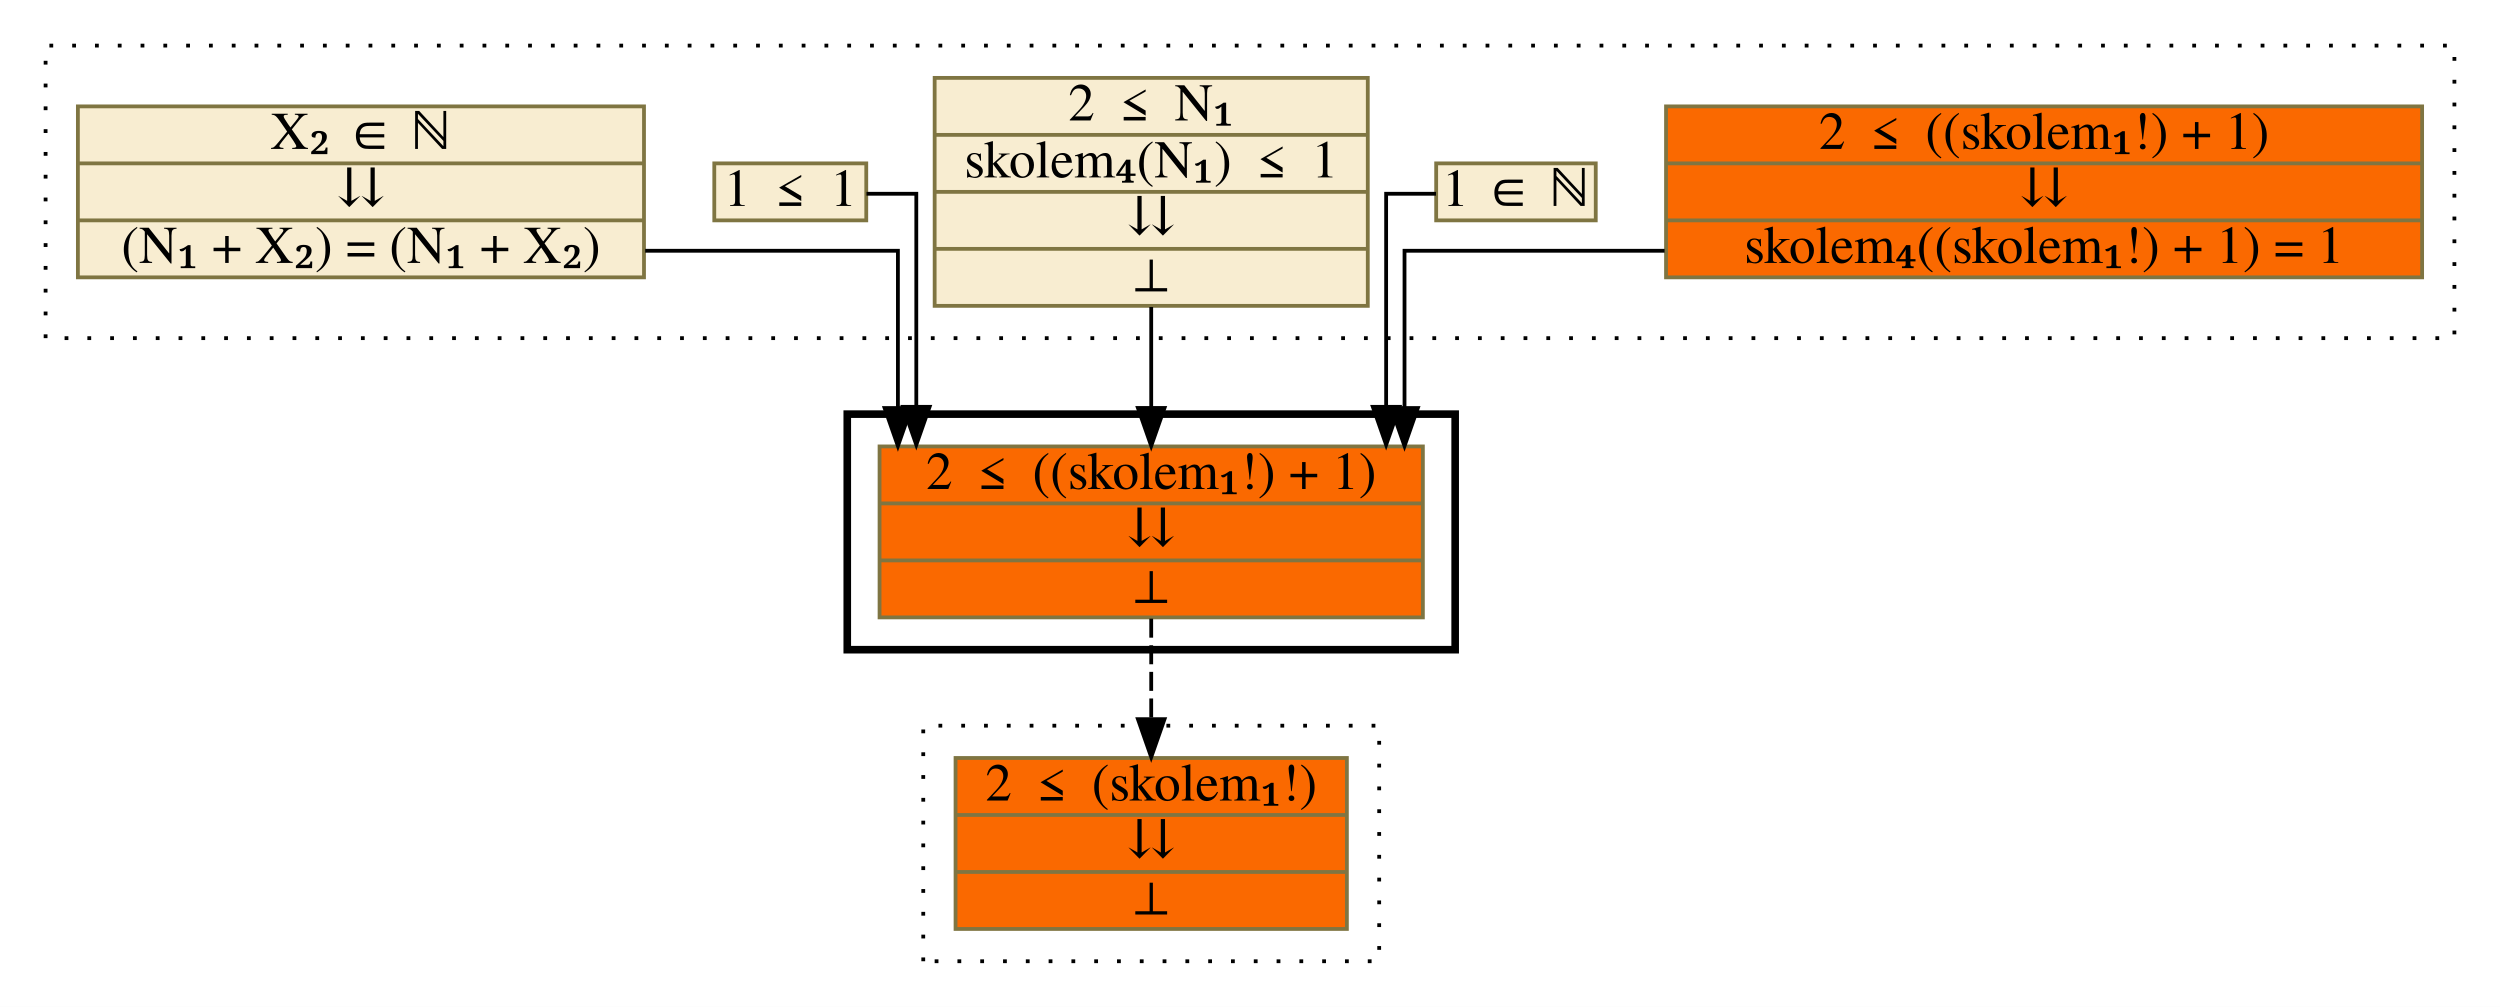
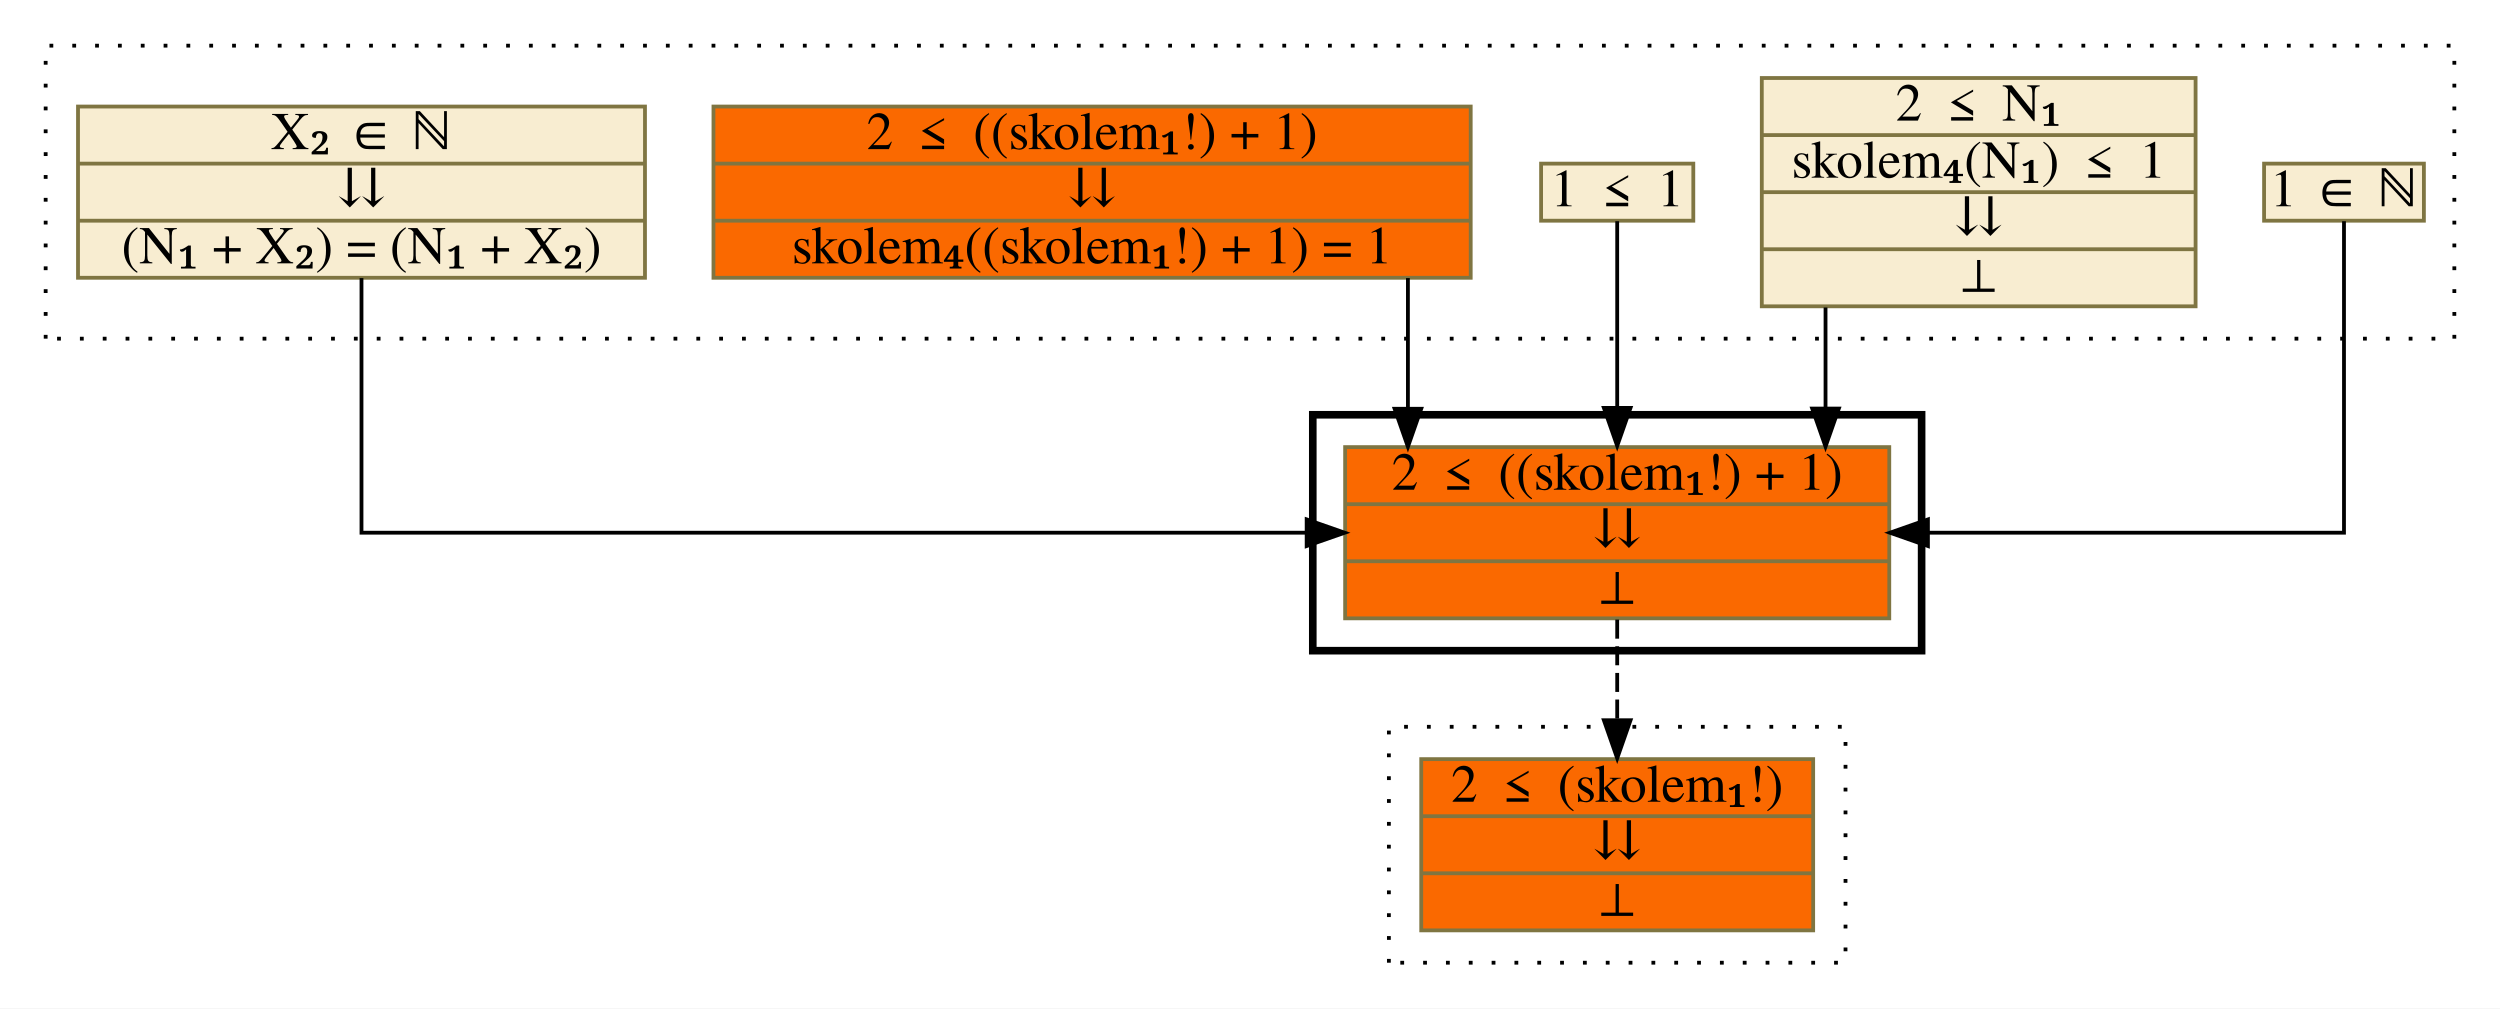
- <svg xmlns="http://www.w3.org/2000/svg" xmlns:xlink="http://www.w3.org/1999/xlink" width="658pt" height="265pt" viewBox="0.00 0.00 658.00 265.00">
+ <svg xmlns="http://www.w3.org/2000/svg" xmlns:xlink="http://www.w3.org/1999/xlink" width="657pt" height="265pt" viewBox="0.00 0.00 657.00 265.00">
  <g id="graph0" class="graph" transform="scale(1 1) rotate(0) translate(4 261)">
-     <polygon fill="white" stroke="transparent" points="-4,4 -4,-261 654,-261 654,4 -4,4" />
+     <polygon fill="white" stroke="transparent" points="-4,4 -4,-261 653,-261 653,4 -4,4" />
    <g id="clust1" class="cluster">
-       <polygon fill="none" stroke="black" stroke-dasharray="1,5" points="8,-172 8,-249 642,-249 642,-172 8,-172" />
+       <polygon fill="none" stroke="black" stroke-dasharray="1,5" points="8,-172 8,-249 641,-249 641,-172 8,-172" />
    </g>
    <g id="clust2" class="cluster">
-       <polygon fill="none" stroke="black" stroke-width="2" points="219,-90 219,-152 379,-152 379,-90 219,-90" />
+       <polygon fill="none" stroke="black" stroke-width="2" points="341,-90 341,-152 501,-152 501,-90 341,-90" />
    </g>
    <g id="clust3" class="cluster">
-       <polygon fill="none" stroke="black" stroke-dasharray="1,5" points="239,-8 239,-70 359,-70 359,-8 239,-8" />
+       <polygon fill="none" stroke="black" stroke-dasharray="1,5" points="361,-8 361,-70 481,-70 481,-8 361,-8" />
    </g>
    <g id="node1" class="node">
      <g id="a_node1">
-         <a xlink:href="c_0_122.html" xlink:title="{2 ≤ ((skolem₁!) + 1)|⇊|skolem₄((skolem₁!) + 1) = 1}" target="_parent">
-           <polygon fill="#fa6900" stroke="#7f7542" points="434.5,-188 434.5,-233 633.5,-233 633.5,-188 434.5,-188" />
-           <text text-anchor="middle" x="534" y="-221.8" font-family="Times,serif" font-size="14.00">2 ≤ ((skolem₁!) + 1)</text>
-           <polyline fill="none" stroke="#7f7542" points="434.5,-218 633.5,-218 " />
-           <text text-anchor="middle" x="534" y="-206.8" font-family="Times,serif" font-size="14.00">⇊</text>
-           <polyline fill="none" stroke="#7f7542" points="434.5,-203 633.5,-203 " />
-           <text text-anchor="middle" x="534" y="-191.8" font-family="Times,serif" font-size="14.00">skolem₄((skolem₁!) + 1) = 1</text>
+         <a xlink:href="c_0_106.html" xlink:title="{1 ∈ ℕ}" target="_parent">
+           <polygon fill="#f8edd1" stroke="#7f7542" points="591,-203 591,-218 633,-218 633,-203 591,-203" />
+           <text text-anchor="middle" x="612" y="-206.8" font-family="Times,serif" font-size="14.00">1 ∈ ℕ</text>
        </a>
      </g>
    </g>
    <g id="node6" class="node">
      <g id="a_node6">
        <a xlink:href="c_0_135.html" xlink:title="{2 ≤ ((skolem₁!) + 1)|⇊|⊥}" target="_parent">
-           <polygon fill="#fa6900" stroke="#7f7542" points="227.5,-98.5 227.5,-143.5 370.5,-143.5 370.5,-98.5 227.5,-98.5" />
-           <text text-anchor="middle" x="299" y="-132.3" font-family="Times,serif" font-size="14.00">2 ≤ ((skolem₁!) + 1)</text>
-           <polyline fill="none" stroke="#7f7542" points="227.5,-128.5 370.5,-128.5 " />
-           <text text-anchor="middle" x="299" y="-117.3" font-family="Times,serif" font-size="14.00">⇊</text>
-           <polyline fill="none" stroke="#7f7542" points="227.5,-113.5 370.5,-113.5 " />
-           <text text-anchor="middle" x="299" y="-102.3" font-family="Times,serif" font-size="14.00">⊥</text>
+           <polygon fill="#fa6900" stroke="#7f7542" points="349.5,-98.5 349.5,-143.5 492.5,-143.5 492.5,-98.5 349.5,-98.5" />
+           <text text-anchor="middle" x="421" y="-132.3" font-family="Times,serif" font-size="14.00">2 ≤ ((skolem₁!) + 1)</text>
+           <polyline fill="none" stroke="#7f7542" points="349.5,-128.5 492.5,-128.5 " />
+           <text text-anchor="middle" x="421" y="-117.3" font-family="Times,serif" font-size="14.00">⇊</text>
+           <polyline fill="none" stroke="#7f7542" points="349.5,-113.5 492.5,-113.5 " />
+           <text text-anchor="middle" x="421" y="-102.3" font-family="Times,serif" font-size="14.00">⊥</text>
        </a>
      </g>
    </g>
    <g id="edge1" class="edge">
-       <path fill="none" stroke="black" d="M434.13,-195C397.89,-195 365.67,-195 365.67,-195 365.67,-195 365.67,-153.6 365.67,-153.6" />
-       <polygon fill="black" stroke="black" points="369.17,-153.6 365.67,-143.6 362.17,-153.6 369.17,-153.6" />
+       <path fill="none" stroke="black" d="M612,-202.87C612,-181.23 612,-121 612,-121 612,-121 502.66,-121 502.66,-121" />
+       <polygon fill="black" stroke="black" points="502.66,-117.5 492.66,-121 502.66,-124.5 502.66,-117.5" />
    </g>
    <g id="node2" class="node">
      <g id="a_node2">
-         <a xlink:href="c_0_106.html" xlink:title="{1 ∈ ℕ}" target="_parent">
-           <polygon fill="#f8edd1" stroke="#7f7542" points="374,-203 374,-218 416,-218 416,-203 374,-203" />
-           <text text-anchor="middle" x="395" y="-206.8" font-family="Times,serif" font-size="14.00">1 ∈ ℕ</text>
+         <a xlink:href="c_0_109.html" xlink:title="{2 ≤ N₁|skolem₄(N₁) ≤ 1|⇊|⊥}" target="_parent">
+           <polygon fill="#f8edd1" stroke="#7f7542" points="459,-180.5 459,-240.5 573,-240.5 573,-180.5 459,-180.5" />
+           <text text-anchor="middle" x="516" y="-229.3" font-family="Times,serif" font-size="14.00">2 ≤ N₁</text>
+           <polyline fill="none" stroke="#7f7542" points="459,-225.5 573,-225.5 " />
+           <text text-anchor="middle" x="516" y="-214.3" font-family="Times,serif" font-size="14.00">skolem₄(N₁) ≤ 1</text>
+           <polyline fill="none" stroke="#7f7542" points="459,-210.5 573,-210.5 " />
+           <text text-anchor="middle" x="516" y="-199.3" font-family="Times,serif" font-size="14.00">⇊</text>
+           <polyline fill="none" stroke="#7f7542" points="459,-195.5 573,-195.5 " />
+           <text text-anchor="middle" x="516" y="-184.3" font-family="Times,serif" font-size="14.00">⊥</text>
        </a>
      </g>
    </g>
    <g id="edge2" class="edge">
-       <path fill="none" stroke="black" d="M373.95,-210C366.91,-210 360.83,-210 360.83,-210 360.83,-210 360.83,-153.92 360.83,-153.92" />
-       <polygon fill="black" stroke="black" points="364.33,-153.92 360.83,-143.92 357.33,-153.92 364.33,-153.92" />
+       <path fill="none" stroke="black" d="M475.75,-180.2C475.75,-180.2 475.75,-153.63 475.75,-153.63" />
+       <polygon fill="black" stroke="black" points="479.25,-153.63 475.75,-143.63 472.25,-153.63 479.25,-153.63" />
    </g>
    <g id="node3" class="node">
      <g id="a_node3">
-         <a xlink:href="c_0_109.html" xlink:title="{2 ≤ N₁|skolem₄(N₁) ≤ 1|⇊|⊥}" target="_parent">
-           <polygon fill="#f8edd1" stroke="#7f7542" points="242,-180.5 242,-240.5 356,-240.5 356,-180.5 242,-180.5" />
-           <text text-anchor="middle" x="299" y="-229.3" font-family="Times,serif" font-size="14.00">2 ≤ N₁</text>
-           <polyline fill="none" stroke="#7f7542" points="242,-225.5 356,-225.5 " />
-           <text text-anchor="middle" x="299" y="-214.3" font-family="Times,serif" font-size="14.00">skolem₄(N₁) ≤ 1</text>
-           <polyline fill="none" stroke="#7f7542" points="242,-210.5 356,-210.5 " />
-           <text text-anchor="middle" x="299" y="-199.3" font-family="Times,serif" font-size="14.00">⇊</text>
-           <polyline fill="none" stroke="#7f7542" points="242,-195.5 356,-195.5 " />
-           <text text-anchor="middle" x="299" y="-184.3" font-family="Times,serif" font-size="14.00">⊥</text>
+         <a xlink:href="c_0_113.html" xlink:title="{1 ≤ 1}" target="_parent">
+           <polygon fill="#f8edd1" stroke="#7f7542" points="401,-203 401,-218 441,-218 441,-203 401,-203" />
+           <text text-anchor="middle" x="421" y="-206.8" font-family="Times,serif" font-size="14.00">1 ≤ 1</text>
        </a>
      </g>
    </g>
    <g id="edge3" class="edge">
-       <path fill="none" stroke="black" d="M299,-180.2C299,-180.2 299,-153.63 299,-153.63" />
-       <polygon fill="black" stroke="black" points="302.5,-153.63 299,-143.63 295.5,-153.63 302.5,-153.63" />
+       <path fill="none" stroke="black" d="M421,-202.87C421,-202.87 421,-153.81 421,-153.81" />
+       <polygon fill="black" stroke="black" points="424.5,-153.81 421,-143.81 417.5,-153.81 424.5,-153.81" />
    </g>
    <g id="node4" class="node">
      <g id="a_node4">
-         <a xlink:href="c_0_113.html" xlink:title="{1 ≤ 1}" target="_parent">
-           <polygon fill="#f8edd1" stroke="#7f7542" points="184,-203 184,-218 224,-218 224,-203 184,-203" />
-           <text text-anchor="middle" x="204" y="-206.8" font-family="Times,serif" font-size="14.00">1 ≤ 1</text>
+         <a xlink:href="c_0_122.html" xlink:title="{2 ≤ ((skolem₁!) + 1)|⇊|skolem₄((skolem₁!) + 1) = 1}" target="_parent">
+           <polygon fill="#fa6900" stroke="#7f7542" points="183.5,-188 183.5,-233 382.5,-233 382.5,-188 183.5,-188" />
+           <text text-anchor="middle" x="283" y="-221.8" font-family="Times,serif" font-size="14.00">2 ≤ ((skolem₁!) + 1)</text>
+           <polyline fill="none" stroke="#7f7542" points="183.5,-218 382.5,-218 " />
+           <text text-anchor="middle" x="283" y="-206.8" font-family="Times,serif" font-size="14.00">⇊</text>
+           <polyline fill="none" stroke="#7f7542" points="183.5,-203 382.5,-203 " />
+           <text text-anchor="middle" x="283" y="-191.8" font-family="Times,serif" font-size="14.00">skolem₄((skolem₁!) + 1) = 1</text>
        </a>
      </g>
    </g>
    <g id="edge4" class="edge">
-       <path fill="none" stroke="black" d="M224.06,-210C231.04,-210 237.17,-210 237.17,-210 237.17,-210 237.17,-153.92 237.17,-153.92" />
-       <polygon fill="black" stroke="black" points="240.67,-153.92 237.17,-143.92 233.67,-153.92 240.67,-153.92" />
+       <path fill="none" stroke="black" d="M366,-187.92C366,-187.92 366,-153.58 366,-153.58" />
+       <polygon fill="black" stroke="black" points="369.5,-153.58 366,-143.58 362.5,-153.58 369.5,-153.58" />
    </g>
    <g id="node5" class="node">
      <g id="a_node5">
        <a xlink:href="c_0_125.html" xlink:title="{X₂ ∈ ℕ|⇊|(N₁ + X₂) = (N₁ + X₂)}" target="_parent">
          <polygon fill="#f8edd1" stroke="#7f7542" points="16.5,-188 16.5,-233 165.5,-233 165.5,-188 16.5,-188" />
          <text text-anchor="middle" x="91" y="-221.8" font-family="Times,serif" font-size="14.00">X₂ ∈ ℕ</text>
          <polyline fill="none" stroke="#7f7542" points="16.5,-218 165.5,-218 " />
          <text text-anchor="middle" x="91" y="-206.8" font-family="Times,serif" font-size="14.00">⇊</text>
          <polyline fill="none" stroke="#7f7542" points="16.5,-203 165.5,-203 " />
          <text text-anchor="middle" x="91" y="-191.8" font-family="Times,serif" font-size="14.00">(N₁ + X₂) = (N₁ + X₂)</text>
        </a>
      </g>
    </g>
    <g id="edge5" class="edge">
-       <path fill="none" stroke="black" d="M165.81,-195C199.71,-195 232.33,-195 232.33,-195 232.33,-195 232.33,-153.6 232.33,-153.6" />
-       <polygon fill="black" stroke="black" points="235.83,-153.6 232.33,-143.6 228.83,-153.6 235.83,-153.6" />
+       <path fill="none" stroke="black" d="M91,-187.92C91,-161.4 91,-121 91,-121 91,-121 339.39,-121 339.39,-121" />
+       <polygon fill="black" stroke="black" points="339.39,-124.5 349.39,-121 339.39,-117.5 339.39,-124.5" />
    </g>
    <g id="node7" class="node">
      <g id="a_node7">
        <a xlink:href="c_0_158.html" xlink:title="{2 ≤ (skolem₁!)|⇊|⊥}" target="_parent">
-           <polygon fill="#fa6900" stroke="#7f7542" points="247.5,-16.5 247.5,-61.5 350.5,-61.5 350.5,-16.5 247.5,-16.5" />
-           <text text-anchor="middle" x="299" y="-50.3" font-family="Times,serif" font-size="14.00">2 ≤ (skolem₁!)</text>
-           <polyline fill="none" stroke="#7f7542" points="247.5,-46.5 350.5,-46.5 " />
-           <text text-anchor="middle" x="299" y="-35.3" font-family="Times,serif" font-size="14.00">⇊</text>
-           <polyline fill="none" stroke="#7f7542" points="247.5,-31.5 350.5,-31.5 " />
-           <text text-anchor="middle" x="299" y="-20.3" font-family="Times,serif" font-size="14.00">⊥</text>
+           <polygon fill="#fa6900" stroke="#7f7542" points="369.5,-16.5 369.5,-61.5 472.5,-61.5 472.5,-16.5 369.5,-16.5" />
+           <text text-anchor="middle" x="421" y="-50.3" font-family="Times,serif" font-size="14.00">2 ≤ (skolem₁!)</text>
+           <polyline fill="none" stroke="#7f7542" points="369.5,-46.5 472.5,-46.5 " />
+           <text text-anchor="middle" x="421" y="-35.3" font-family="Times,serif" font-size="14.00">⇊</text>
+           <polyline fill="none" stroke="#7f7542" points="369.5,-31.5 472.5,-31.5 " />
+           <text text-anchor="middle" x="421" y="-20.3" font-family="Times,serif" font-size="14.00">⊥</text>
        </a>
      </g>
    </g>
    <g id="edge6" class="edge">
-       <path fill="none" stroke="black" stroke-dasharray="5,2" d="M299,-98.16C299,-98.16 299,-71.72 299,-71.72" />
-       <polygon fill="black" stroke="black" points="302.5,-71.72 299,-61.72 295.5,-71.72 302.5,-71.72" />
+       <path fill="none" stroke="black" stroke-dasharray="5,2" d="M421,-98.16C421,-98.16 421,-71.72 421,-71.72" />
+       <polygon fill="black" stroke="black" points="424.5,-71.72 421,-61.72 417.5,-71.72 424.5,-71.72" />
    </g>
  </g>
</svg>
